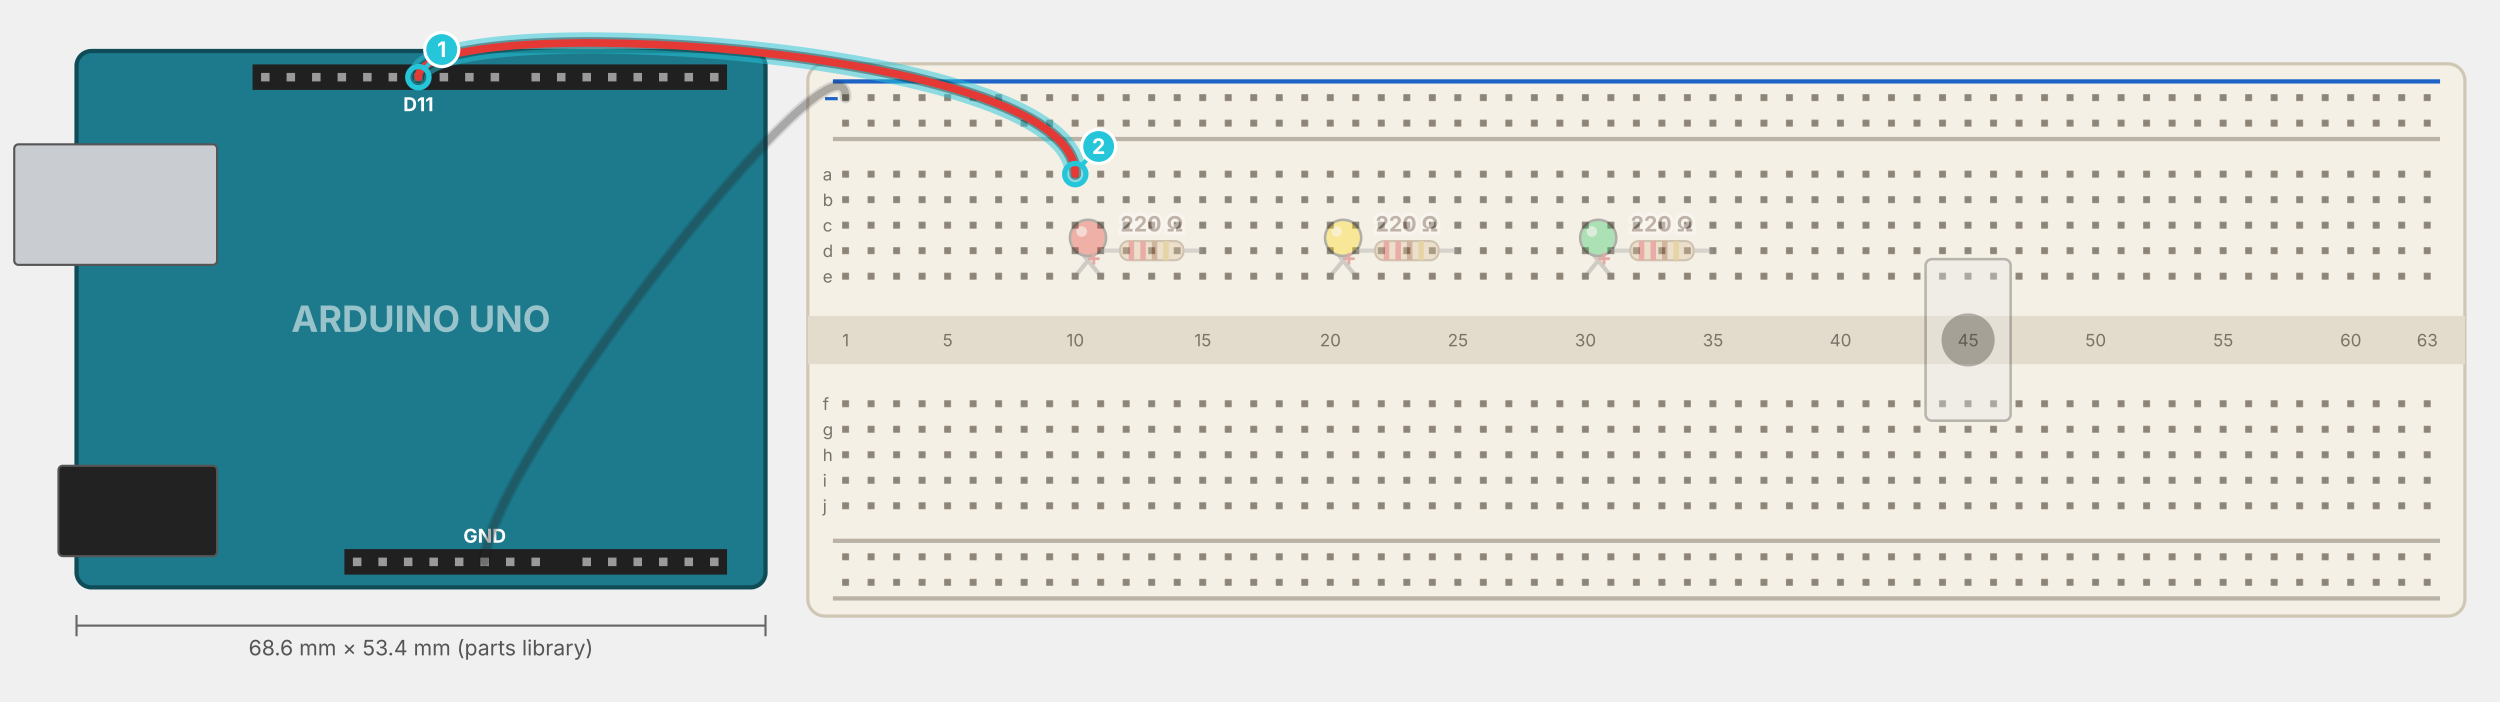
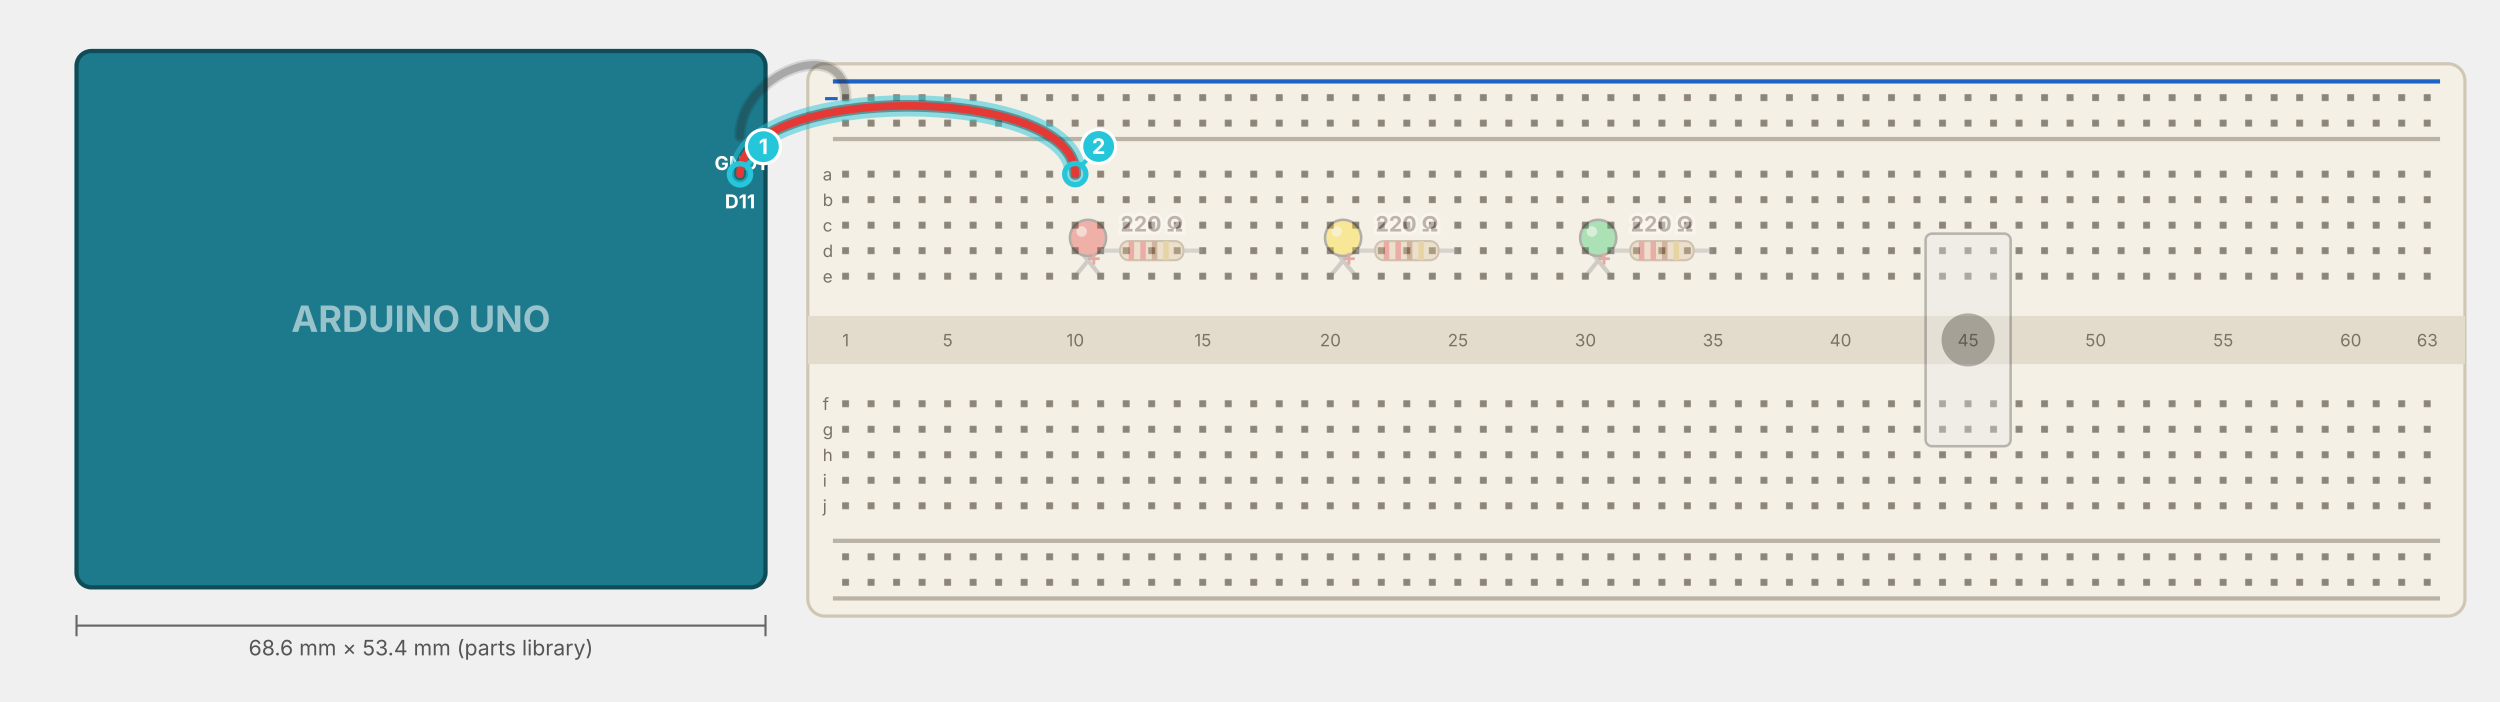
<svg xmlns="http://www.w3.org/2000/svg" viewBox="0 0 1176 330" font-family="system-ui,-apple-system,Segoe UI,sans-serif">
  <rect x="36" y="24" width="324.1" height="252.3" rx="7" fill="#1d7a8c" stroke="#0f4c57" stroke-width="2" />
-   <rect x="6.7" y="67.9" width="95.4" height="56.7" rx="2" fill="#c9ccd1" stroke="#555" />
-   <rect x="27.5" y="219.1" width="74.6" height="42.5" rx="2" fill="#222" stroke="#555" />
-   <rect x="118.8" y="30.3" width="223.2" height="12.0" fill="#202020" />
-   <rect x="162.0" y="258.3" width="180.0" height="12.0" fill="#202020" />
-   <rect x="166.0" y="262.3" width="4" height="4" fill="#9a9a9a" />
-   <rect x="178.0" y="262.3" width="4" height="4" fill="#9a9a9a" />
-   <rect x="190.0" y="262.3" width="4" height="4" fill="#9a9a9a" />
-   <rect x="202.0" y="262.3" width="4" height="4" fill="#9a9a9a" />
-   <rect x="214.0" y="262.3" width="4" height="4" fill="#9a9a9a" />
-   <rect x="226.0" y="262.3" width="4" height="4" fill="#9a9a9a" />
-   <rect x="238.0" y="262.3" width="4" height="4" fill="#9a9a9a" />
-   <rect x="250.0" y="262.3" width="4" height="4" fill="#9a9a9a" />
-   <rect x="274.0" y="262.3" width="4" height="4" fill="#9a9a9a" />
-   <rect x="286.0" y="262.3" width="4" height="4" fill="#9a9a9a" />
-   <rect x="298.0" y="262.3" width="4" height="4" fill="#9a9a9a" />
-   <rect x="310.0" y="262.3" width="4" height="4" fill="#9a9a9a" />
-   <rect x="322.0" y="262.3" width="4" height="4" fill="#9a9a9a" />
-   <rect x="334.0" y="262.3" width="4" height="4" fill="#9a9a9a" />
-   <rect x="334.0" y="34.3" width="4" height="4" fill="#9a9a9a" />
-   <rect x="322.0" y="34.3" width="4" height="4" fill="#9a9a9a" />
-   <rect x="310.0" y="34.3" width="4" height="4" fill="#9a9a9a" />
-   <rect x="298.0" y="34.3" width="4" height="4" fill="#9a9a9a" />
-   <rect x="286.0" y="34.3" width="4" height="4" fill="#9a9a9a" />
-   <rect x="274.0" y="34.3" width="4" height="4" fill="#9a9a9a" />
-   <rect x="262.0" y="34.3" width="4" height="4" fill="#9a9a9a" />
-   <rect x="250.0" y="34.3" width="4" height="4" fill="#9a9a9a" />
-   <rect x="230.8" y="34.3" width="4" height="4" fill="#9a9a9a" />
-   <rect x="218.8" y="34.3" width="4" height="4" fill="#9a9a9a" />
-   <rect x="206.8" y="34.3" width="4" height="4" fill="#9a9a9a" />
-   <rect x="194.8" y="34.3" width="4" height="4" fill="#9a9a9a" />
-   <rect x="182.8" y="34.3" width="4" height="4" fill="#9a9a9a" />
-   <rect x="170.8" y="34.3" width="4" height="4" fill="#9a9a9a" />
-   <rect x="158.8" y="34.3" width="4" height="4" fill="#9a9a9a" />
-   <rect x="146.8" y="34.3" width="4" height="4" fill="#9a9a9a" />
-   <rect x="134.8" y="34.3" width="4" height="4" fill="#9a9a9a" />
-   <rect x="122.8" y="34.3" width="4" height="4" fill="#9a9a9a" />
  <text x="198.0" y="156.1" text-anchor="middle" font-size="17" font-weight="700" fill="#ffffff" opacity=".55">ARDUINO UNO</text>
-   <text x="196.8" y="52.3" text-anchor="middle" font-size="9" font-weight="700" fill="#fff">D11</text>
-   <text x="228.0" y="255.3" text-anchor="middle" font-size="9" font-weight="700" fill="#fff">GND</text>
+   <text x="348.1" y="98.0" text-anchor="middle" font-size="9" font-weight="700" fill="#fff">D11</text>
+   <text x="348.1" y="80.0" text-anchor="middle" font-size="9" font-weight="700" fill="#fff">GND1</text>
  <path d="M36 289.283v10M360.1 289.283v10M36 294.283H360.1" stroke="#666" fill="none" />
  <text x="198.0" y="308.283" text-anchor="middle" font-size="10" fill="#555">68.6 mm × 53.4 mm (parts library)</text>
  <rect x="380" y="30" width="779.5" height="259.8" rx="8" fill="#f4f0e6" stroke="#cfc6b4" stroke-width="1.5" />
  <rect x="380" y="148.6" width="779.5" height="22.7" fill="#e3dccd" />
  <pattern id="holes" x="391.76" y="75.92" width="12" height="12" patternUnits="userSpaceOnUse">
    <rect x="4.4" y="4.4" width="3.2" height="3.2" fill="#8c8477" />
  </pattern>
  <rect x="391.8" y="75.9" width="756" height="60" fill="url(#holes)" />
  <rect x="391.8" y="183.9" width="756" height="60" fill="url(#holes)" />
  <rect x="391.8" y="51.9" width="756" height="12" fill="url(#holes)" />
  <line x1="391.8" y1="65.4" x2="1147.8" y2="65.4" stroke="#b9b2a5" stroke-width="2" />
  <rect x="391.8" y="39.9" width="756" height="12" fill="url(#holes)" />
  <line x1="391.8" y1="38.3" x2="1147.8" y2="38.3" stroke="#1e63c6" stroke-width="2" />
  <text x="387" y="49.9" font-size="12" font-weight="700" fill="#1e63c6">−</text>
  <rect x="391.8" y="256.0" width="756" height="12" fill="url(#holes)" />
  <line x1="391.8" y1="254.4" x2="1147.8" y2="254.4" stroke="#b9b2a5" stroke-width="2" />
  <rect x="391.8" y="268.0" width="756" height="12" fill="url(#holes)" />
  <line x1="391.8" y1="281.5" x2="1147.8" y2="281.5" stroke="#b9b2a5" stroke-width="2" />
  <text x="397.8" y="162.9" text-anchor="middle" font-size="8" fill="#7a7266">1</text>
  <text x="445.8" y="162.9" text-anchor="middle" font-size="8" fill="#7a7266">5</text>
  <text x="505.8" y="162.9" text-anchor="middle" font-size="8" fill="#7a7266">10</text>
  <text x="565.8" y="162.9" text-anchor="middle" font-size="8" fill="#7a7266">15</text>
  <text x="625.8" y="162.9" text-anchor="middle" font-size="8" fill="#7a7266">20</text>
  <text x="685.8" y="162.9" text-anchor="middle" font-size="8" fill="#7a7266">25</text>
  <text x="745.8" y="162.9" text-anchor="middle" font-size="8" fill="#7a7266">30</text>
  <text x="805.8" y="162.9" text-anchor="middle" font-size="8" fill="#7a7266">35</text>
  <text x="865.8" y="162.9" text-anchor="middle" font-size="8" fill="#7a7266">40</text>
  <text x="925.8" y="162.9" text-anchor="middle" font-size="8" fill="#7a7266">45</text>
  <text x="985.8" y="162.9" text-anchor="middle" font-size="8" fill="#7a7266">50</text>
  <text x="1045.8" y="162.9" text-anchor="middle" font-size="8" fill="#7a7266">55</text>
  <text x="1105.8" y="162.9" text-anchor="middle" font-size="8" fill="#7a7266">60</text>
  <text x="1141.8" y="162.9" text-anchor="middle" font-size="8" fill="#7a7266">63</text>
  <text x="387" y="84.9" font-size="8" fill="#7a7266">a</text>
  <text x="387" y="96.9" font-size="8" fill="#7a7266">b</text>
  <text x="387" y="108.9" font-size="8" fill="#7a7266">c</text>
  <text x="387" y="120.9" font-size="8" fill="#7a7266">d</text>
  <text x="387" y="132.9" font-size="8" fill="#7a7266">e</text>
  <text x="387" y="192.9" font-size="8" fill="#7a7266">f</text>
  <text x="387" y="204.9" font-size="8" fill="#7a7266">g</text>
  <text x="387" y="216.9" font-size="8" fill="#7a7266">h</text>
  <text x="387" y="228.9" font-size="8" fill="#7a7266">i</text>
  <text x="387" y="240.9" font-size="8" fill="#7a7266">j</text>
-   <g opacity=".35">
+   <g class="ps-old" opacity=".35">
    <path d="M505.8 129.9L514.8 118.9M517.8 129.9L508.8 118.9" stroke="#8a8a8a" stroke-width="2" fill="none" />
    <circle cx="511.8" cy="111.9" r="8.5" fill="#E53935" stroke="#333" stroke-width="1.2" />
    <circle cx="508.8" cy="108.9" r="2.5" fill="#fff" opacity=".6" />
    <text x="510.8" y="124.9" font-size="11" font-weight="700" fill="#c62828">+</text>
    <line x1="517.8" y1="117.9" x2="565.8" y2="117.9" stroke="#9e9e9e" stroke-width="2" />
    <g transform="translate(541.8 117.9) rotate(0.0)">
      <rect x="-14.9" y="-4.5" width="29.8" height="9" rx="4" fill="#dcc29a" stroke="#8d6e4a" />
      <rect x="-10.9" y="-4.5" width="2.6" height="9" fill="#d32f2f" />
      <rect x="-5.4" y="-4.5" width="2.6" height="9" fill="#d32f2f" />
      <rect x="0.0" y="-4.5" width="2.6" height="9" fill="#8b4513" />
      <rect x="5.4" y="-4.5" width="2.6" height="9" fill="#c9a227" />
    </g>
    <text x="541.8" y="108.9" text-anchor="middle" font-size="10" font-weight="700" fill="#5d4037" paint-order="stroke" stroke="#fff" stroke-width="3">220 Ω</text>
    <path d="M625.8 129.9L634.8 118.9M637.8 129.9L628.8 118.9" stroke="#8a8a8a" stroke-width="2" fill="none" />
    <circle cx="631.8" cy="111.9" r="8.5" fill="#FFD600" stroke="#333" stroke-width="1.2" />
    <circle cx="628.8" cy="108.9" r="2.5" fill="#fff" opacity=".6" />
    <text x="630.8" y="124.9" font-size="11" font-weight="700" fill="#c62828">+</text>
    <line x1="637.8" y1="117.9" x2="685.8" y2="117.9" stroke="#9e9e9e" stroke-width="2" />
    <g transform="translate(661.8 117.9) rotate(0.0)">
      <rect x="-14.9" y="-4.5" width="29.8" height="9" rx="4" fill="#dcc29a" stroke="#8d6e4a" />
      <rect x="-10.9" y="-4.5" width="2.6" height="9" fill="#d32f2f" />
      <rect x="-5.4" y="-4.5" width="2.6" height="9" fill="#d32f2f" />
      <rect x="0.0" y="-4.5" width="2.6" height="9" fill="#8b4513" />
      <rect x="5.4" y="-4.5" width="2.6" height="9" fill="#c9a227" />
    </g>
    <text x="661.8" y="108.9" text-anchor="middle" font-size="10" font-weight="700" fill="#5d4037" paint-order="stroke" stroke="#fff" stroke-width="3">220 Ω</text>
    <path d="M745.8 129.9L754.8 118.9M757.8 129.9L748.8 118.9" stroke="#8a8a8a" stroke-width="2" fill="none" />
    <circle cx="751.8" cy="111.9" r="8.5" fill="#24C45A" stroke="#333" stroke-width="1.2" />
    <circle cx="748.8" cy="108.9" r="2.5" fill="#fff" opacity=".6" />
    <text x="750.8" y="124.9" font-size="11" font-weight="700" fill="#c62828">+</text>
    <line x1="757.8" y1="117.9" x2="805.8" y2="117.9" stroke="#9e9e9e" stroke-width="2" />
    <g transform="translate(781.8 117.9) rotate(0.0)">
      <rect x="-14.9" y="-4.5" width="29.8" height="9" rx="4" fill="#dcc29a" stroke="#8d6e4a" />
      <rect x="-10.9" y="-4.5" width="2.6" height="9" fill="#d32f2f" />
      <rect x="-5.4" y="-4.5" width="2.6" height="9" fill="#d32f2f" />
      <rect x="0.0" y="-4.5" width="2.6" height="9" fill="#8b4513" />
      <rect x="5.4" y="-4.5" width="2.6" height="9" fill="#c9a227" />
    </g>
    <text x="781.8" y="108.9" text-anchor="middle" font-size="10" font-weight="700" fill="#5d4037" paint-order="stroke" stroke="#fff" stroke-width="3">220 Ω</text>
-     <rect x="905.8" y="121.9" width="40.0" height="76.0" rx="3" fill="#e9e9e9" stroke="#444" stroke-width="1.2" />
+     <rect x="905.8" y="109.9" width="40.0" height="100.0" rx="3" fill="#e9e9e9" stroke="#444" stroke-width="1.2" />
    <circle cx="925.8" cy="159.9" r="12.5" fill="#333" />
-     <path d="M228.0 264.3C228.0 219.9 397.8 4.0 397.8 45.9" stroke="#0005" stroke-width="5.5" fill="none" stroke-linecap="round" />
-     <path d="M228.0 264.3C228.0 219.9 397.8 4.0 397.8 45.9" stroke="#222222" stroke-width="3.6" fill="none" stroke-linecap="round" />
+     <path d="M348.1 64.0C348.1 34.0 397.8 15.9 397.8 45.9" stroke="#0005" stroke-width="5.5" fill="none" stroke-linecap="round" />
+     <path d="M348.1 64.0C348.1 34.0 397.8 15.9 397.8 45.9" stroke="#222222" stroke-width="3.6" fill="none" stroke-linecap="round" />
  </g>
-   <path d="M196.8 36.3C196.8 4.0 505.8 20.8 505.8 81.9" stroke="#26c6da" stroke-width="10" fill="none" stroke-linecap="round" opacity=".5" />
-   <path d="M196.8 36.3C196.8 4.0 505.8 20.8 505.8 81.9" stroke="#0005" stroke-width="5.5" fill="none" stroke-linecap="round" />
-   <path d="M196.8 36.3C196.8 4.0 505.8 20.8 505.8 81.9" stroke="#E53935" stroke-width="3.6" fill="none" stroke-linecap="round" />
-   <circle cx="196.8" cy="36.3" r="5" fill="none" stroke="#26c6da" stroke-width="2.5" />
-   <line x1="199.8" y1="32.3" x2="207.8" y2="23.3" stroke="#26c6da" stroke-width="2" />
-   <circle cx="207.8" cy="23.3" r="8" fill="#26c6da" stroke="#fff" stroke-width="1.5" />
-   <text x="207.8" y="26.8" text-anchor="middle" font-size="10" font-weight="700" fill="#fff">1</text>
-   <circle cx="505.8" cy="81.9" r="5" fill="none" stroke="#26c6da" stroke-width="2.5" />
-   <line x1="508.8" y1="77.9" x2="516.8" y2="68.9" stroke="#26c6da" stroke-width="2" />
-   <circle cx="516.8" cy="68.9" r="8" fill="#26c6da" stroke="#fff" stroke-width="1.5" />
-   <text x="516.8" y="72.4" text-anchor="middle" font-size="10" font-weight="700" fill="#fff">2</text>
+   <g class="ps-new" data-anim="wire" data-id="wire_red_signal">
+     <path d="M348.1 82.0C348.1 39.1 505.8 39.0 505.8 81.9" stroke="#26c6da" stroke-width="10" fill="none" stroke-linecap="round" opacity=".5" />
+     <path d="M348.1 82.0C348.1 39.1 505.8 39.0 505.8 81.9" stroke="#0005" stroke-width="5.5" fill="none" stroke-linecap="round" />
+     <path d="M348.1 82.0C348.1 39.1 505.8 39.0 505.8 81.9" stroke="#E53935" stroke-width="3.6" fill="none" stroke-linecap="round" />
+   </g>
+   <g class="ps-marks">
+     <circle cx="348.1" cy="82.0" r="5" fill="none" stroke="#26c6da" stroke-width="2.5" />
+     <line x1="351.1" y1="78.0" x2="359.1" y2="69.0" stroke="#26c6da" stroke-width="2" />
+     <circle cx="359.1" cy="69.0" r="8" fill="#26c6da" stroke="#fff" stroke-width="1.5" />
+     <text x="359.1" y="72.5" text-anchor="middle" font-size="10" font-weight="700" fill="#fff">1</text>
+     <circle cx="505.8" cy="81.9" r="5" fill="none" stroke="#26c6da" stroke-width="2.5" />
+     <line x1="508.8" y1="77.9" x2="516.8" y2="68.9" stroke="#26c6da" stroke-width="2" />
+     <circle cx="516.8" cy="68.9" r="8" fill="#26c6da" stroke="#fff" stroke-width="1.5" />
+     <text x="516.8" y="72.4" text-anchor="middle" font-size="10" font-weight="700" fill="#fff">2</text>
+   </g>
</svg>
